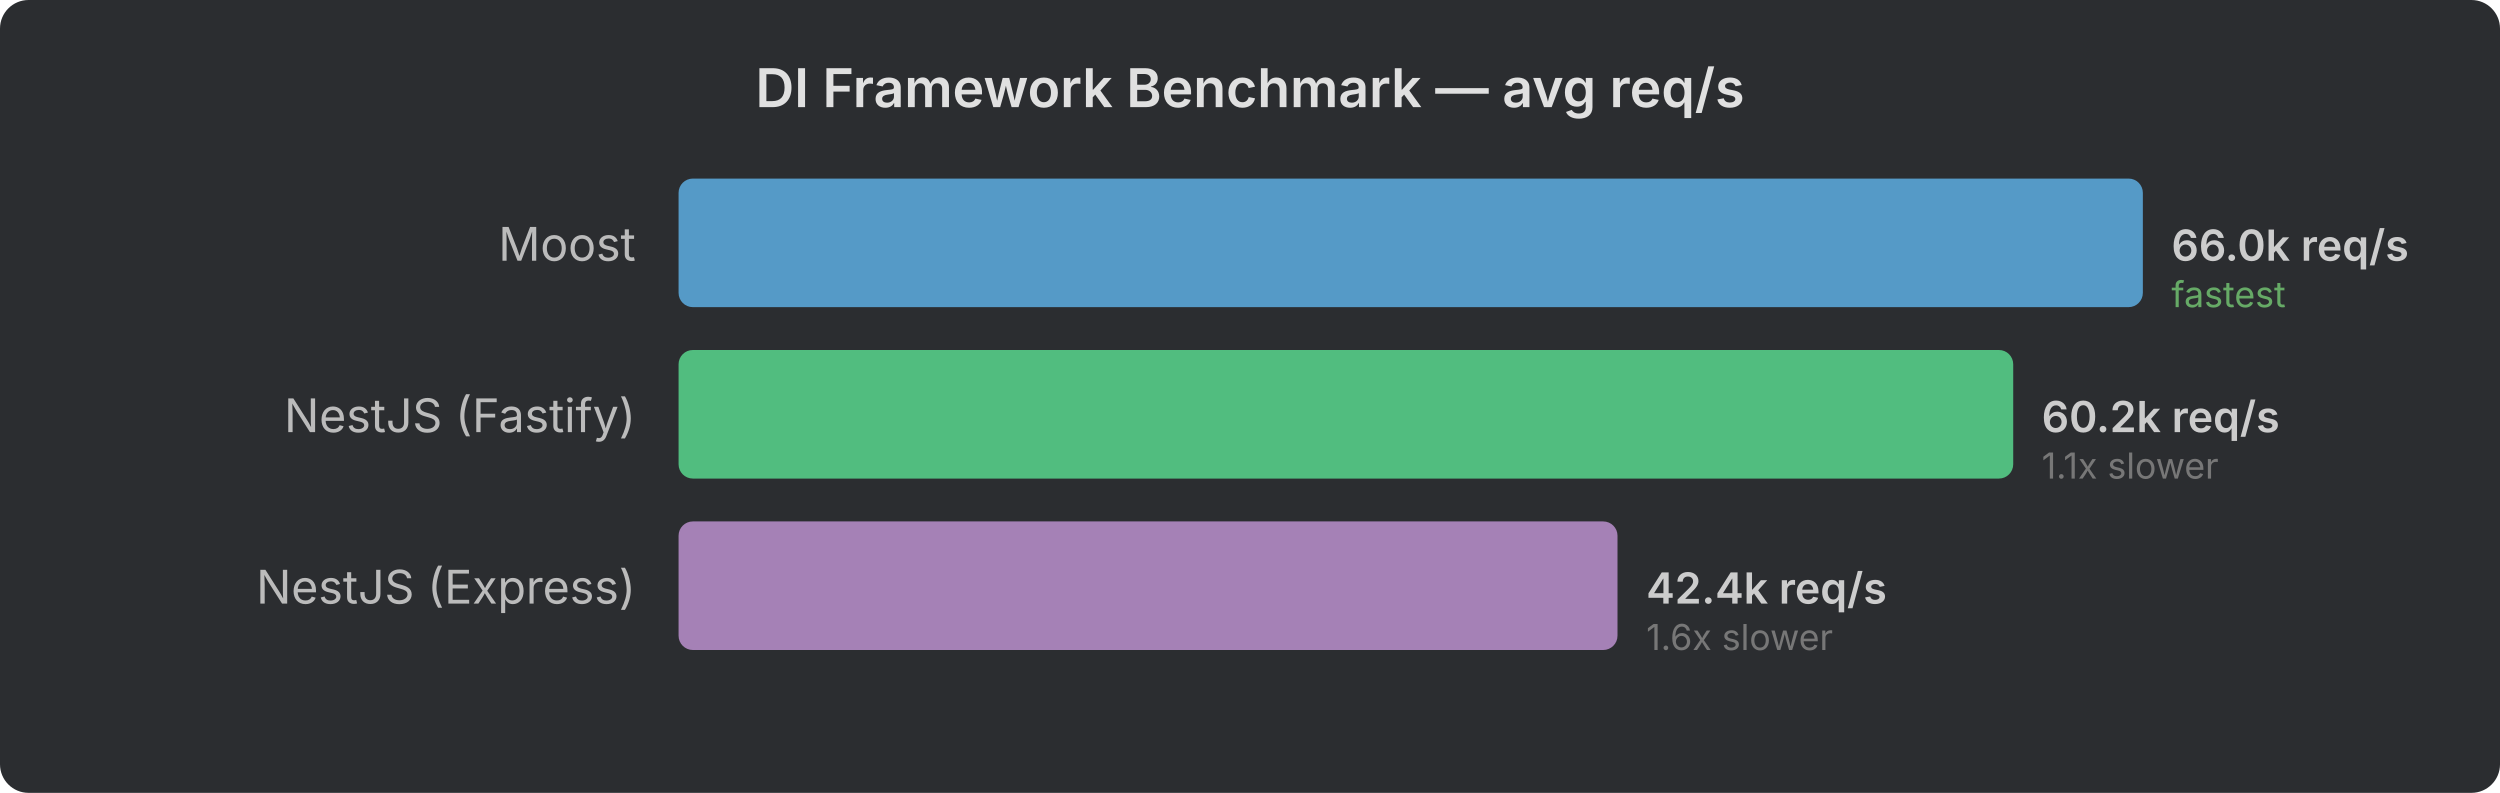
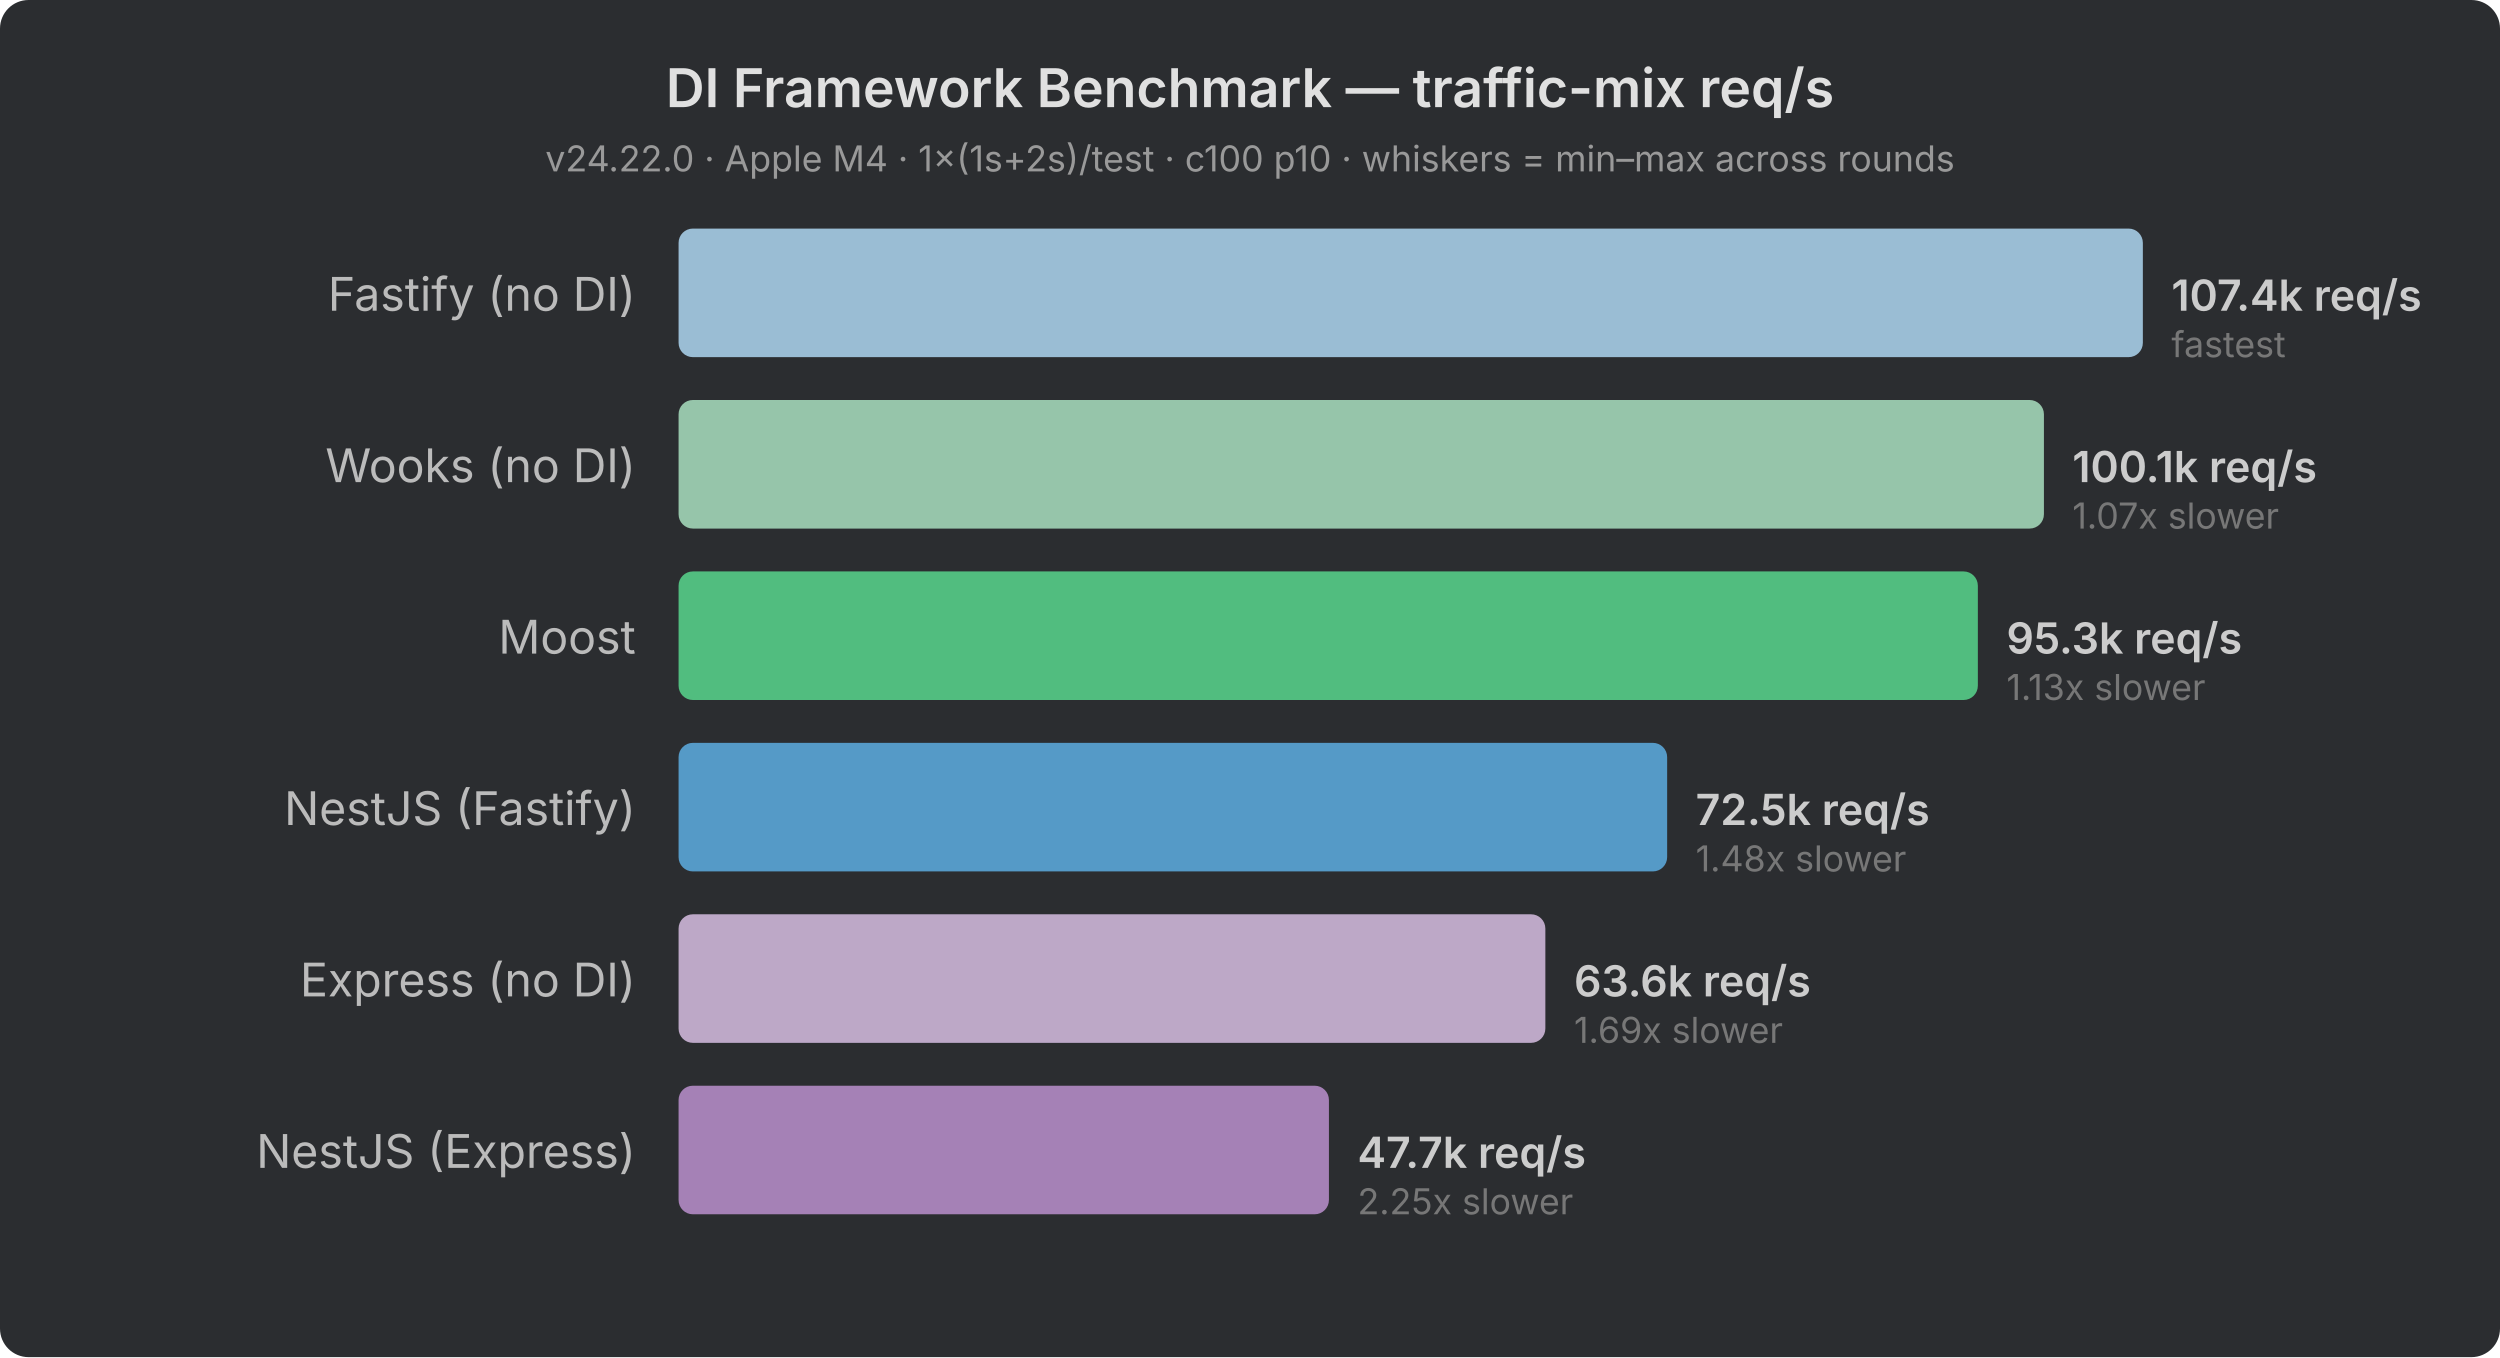
- <svg xmlns="http://www.w3.org/2000/svg" viewBox="0 0 700 222" font-family="system-ui,-apple-system,sans-serif" font-size="12">
-   <rect width="700" height="222" fill="#2b2d30" rx="8" />
-   <text x="350" y="30" text-anchor="middle" font-size="15" font-weight="600" fill="#e0e0e0">DI Framework Benchmark — avg req/s</text>
-   <text x="178" y="73" text-anchor="end" fill="#bbb" font-size="13" font-weight="400">Moost</text>
-   <rect x="190" y="50" width="410.0" height="36" fill="#5dade2" rx="4" opacity="0.85" />
-   <text x="608" y="73" fill="#ccc" font-size="12" font-weight="600">66.0k req/s</text>
-   <text x="608" y="86" fill="#6a6" font-size="10">fastest</text>
-   <text x="178" y="121" text-anchor="end" fill="#bbb" font-size="13" font-weight="400">NestJS (Fastify)</text>
-   <rect x="190" y="98" width="373.7" height="36" fill="#58d68d" rx="4" opacity="0.85" />
-   <text x="571.667" y="121" fill="#ccc" font-size="12" font-weight="600">60.2k req/s</text>
-   <text x="571.667" y="134" fill="#777" font-size="10">1.1x slower</text>
-   <text x="178" y="169" text-anchor="end" fill="#bbb" font-size="13" font-weight="400">NestJS (Express)</text>
-   <rect x="190" y="146" width="262.9" height="36" fill="#bb8fce" rx="4" opacity="0.85" />
-   <text x="460.944" y="169" fill="#ccc" font-size="12" font-weight="600">42.4k req/s</text>
-   <text x="460.944" y="182" fill="#777" font-size="10">1.6x slower</text>
+ <svg xmlns="http://www.w3.org/2000/svg" viewBox="0 0 700 380" font-family="system-ui,-apple-system,sans-serif" font-size="12">
+   <rect width="700" height="380" fill="#2b2d30" rx="8" />
+   <text x="350" y="30" text-anchor="middle" font-size="15" font-weight="600" fill="#e0e0e0">DI Framework Benchmark — traffic-mix req/s</text>
+   <text x="350" y="48" text-anchor="middle" font-size="10" fill="#999">v24.22.0 · Apple M4 · 1×(1s+2s)/test · c100 p10 · whiskers = min–max across rounds</text>
+   <text x="178" y="87" text-anchor="end" fill="#bbb" font-size="13">Fastify (no DI)</text>
+   <rect x="190" y="64" width="410.0" height="36" fill="#aed6f1" rx="4" opacity="0.85" />
+   <text x="608" y="87" fill="#ccc" font-size="12" font-weight="600">107.4k req/s</text>
+   <text x="608" y="100" fill="#777" font-size="10">fastest</text>
+   <text x="178" y="135" text-anchor="end" fill="#bbb" font-size="13">Wooks (no DI)</text>
+   <rect x="190" y="112" width="382.3" height="36" fill="#a9dfbf" rx="4" opacity="0.85" />
+   <text x="580.256" y="135" fill="#ccc" font-size="12" font-weight="600">100.1k req/s</text>
+   <text x="580.256" y="148" fill="#777" font-size="10">1.07x slower</text>
+   <text x="178" y="183" text-anchor="end" fill="#bbb" font-size="13">Moost</text>
+   <rect x="190" y="160" width="363.8" height="36" fill="#58d68d" rx="4" opacity="0.85" />
+   <text x="561.813" y="183" fill="#ccc" font-size="12" font-weight="600">95.3k req/s</text>
+   <text x="561.813" y="196" fill="#777" font-size="10">1.13x slower</text>
+   <text x="178" y="231" text-anchor="end" fill="#bbb" font-size="13">NestJS (Fastify)</text>
+   <rect x="190" y="208" width="276.8" height="36" fill="#5dade2" rx="4" opacity="0.85" />
+   <text x="474.784" y="231" fill="#ccc" font-size="12" font-weight="600">72.5k req/s</text>
+   <text x="474.784" y="244" fill="#777" font-size="10">1.48x slower</text>
+   <text x="178" y="279" text-anchor="end" fill="#bbb" font-size="13">Express (no DI)</text>
+   <rect x="190" y="256" width="242.7" height="36" fill="#d7bde2" rx="4" opacity="0.85" />
+   <text x="440.728" y="279" fill="#ccc" font-size="12" font-weight="600">63.6k req/s</text>
+   <text x="440.728" y="292" fill="#777" font-size="10">1.69x slower</text>
+   <text x="178" y="327" text-anchor="end" fill="#bbb" font-size="13">NestJS (Express)</text>
+   <rect x="190" y="304" width="182.1" height="36" fill="#bb8fce" rx="4" opacity="0.85" />
+   <text x="380.097" y="327" fill="#ccc" font-size="12" font-weight="600">47.7k req/s</text>
+   <text x="380.097" y="340" fill="#777" font-size="10">2.25x slower</text>
</svg>
